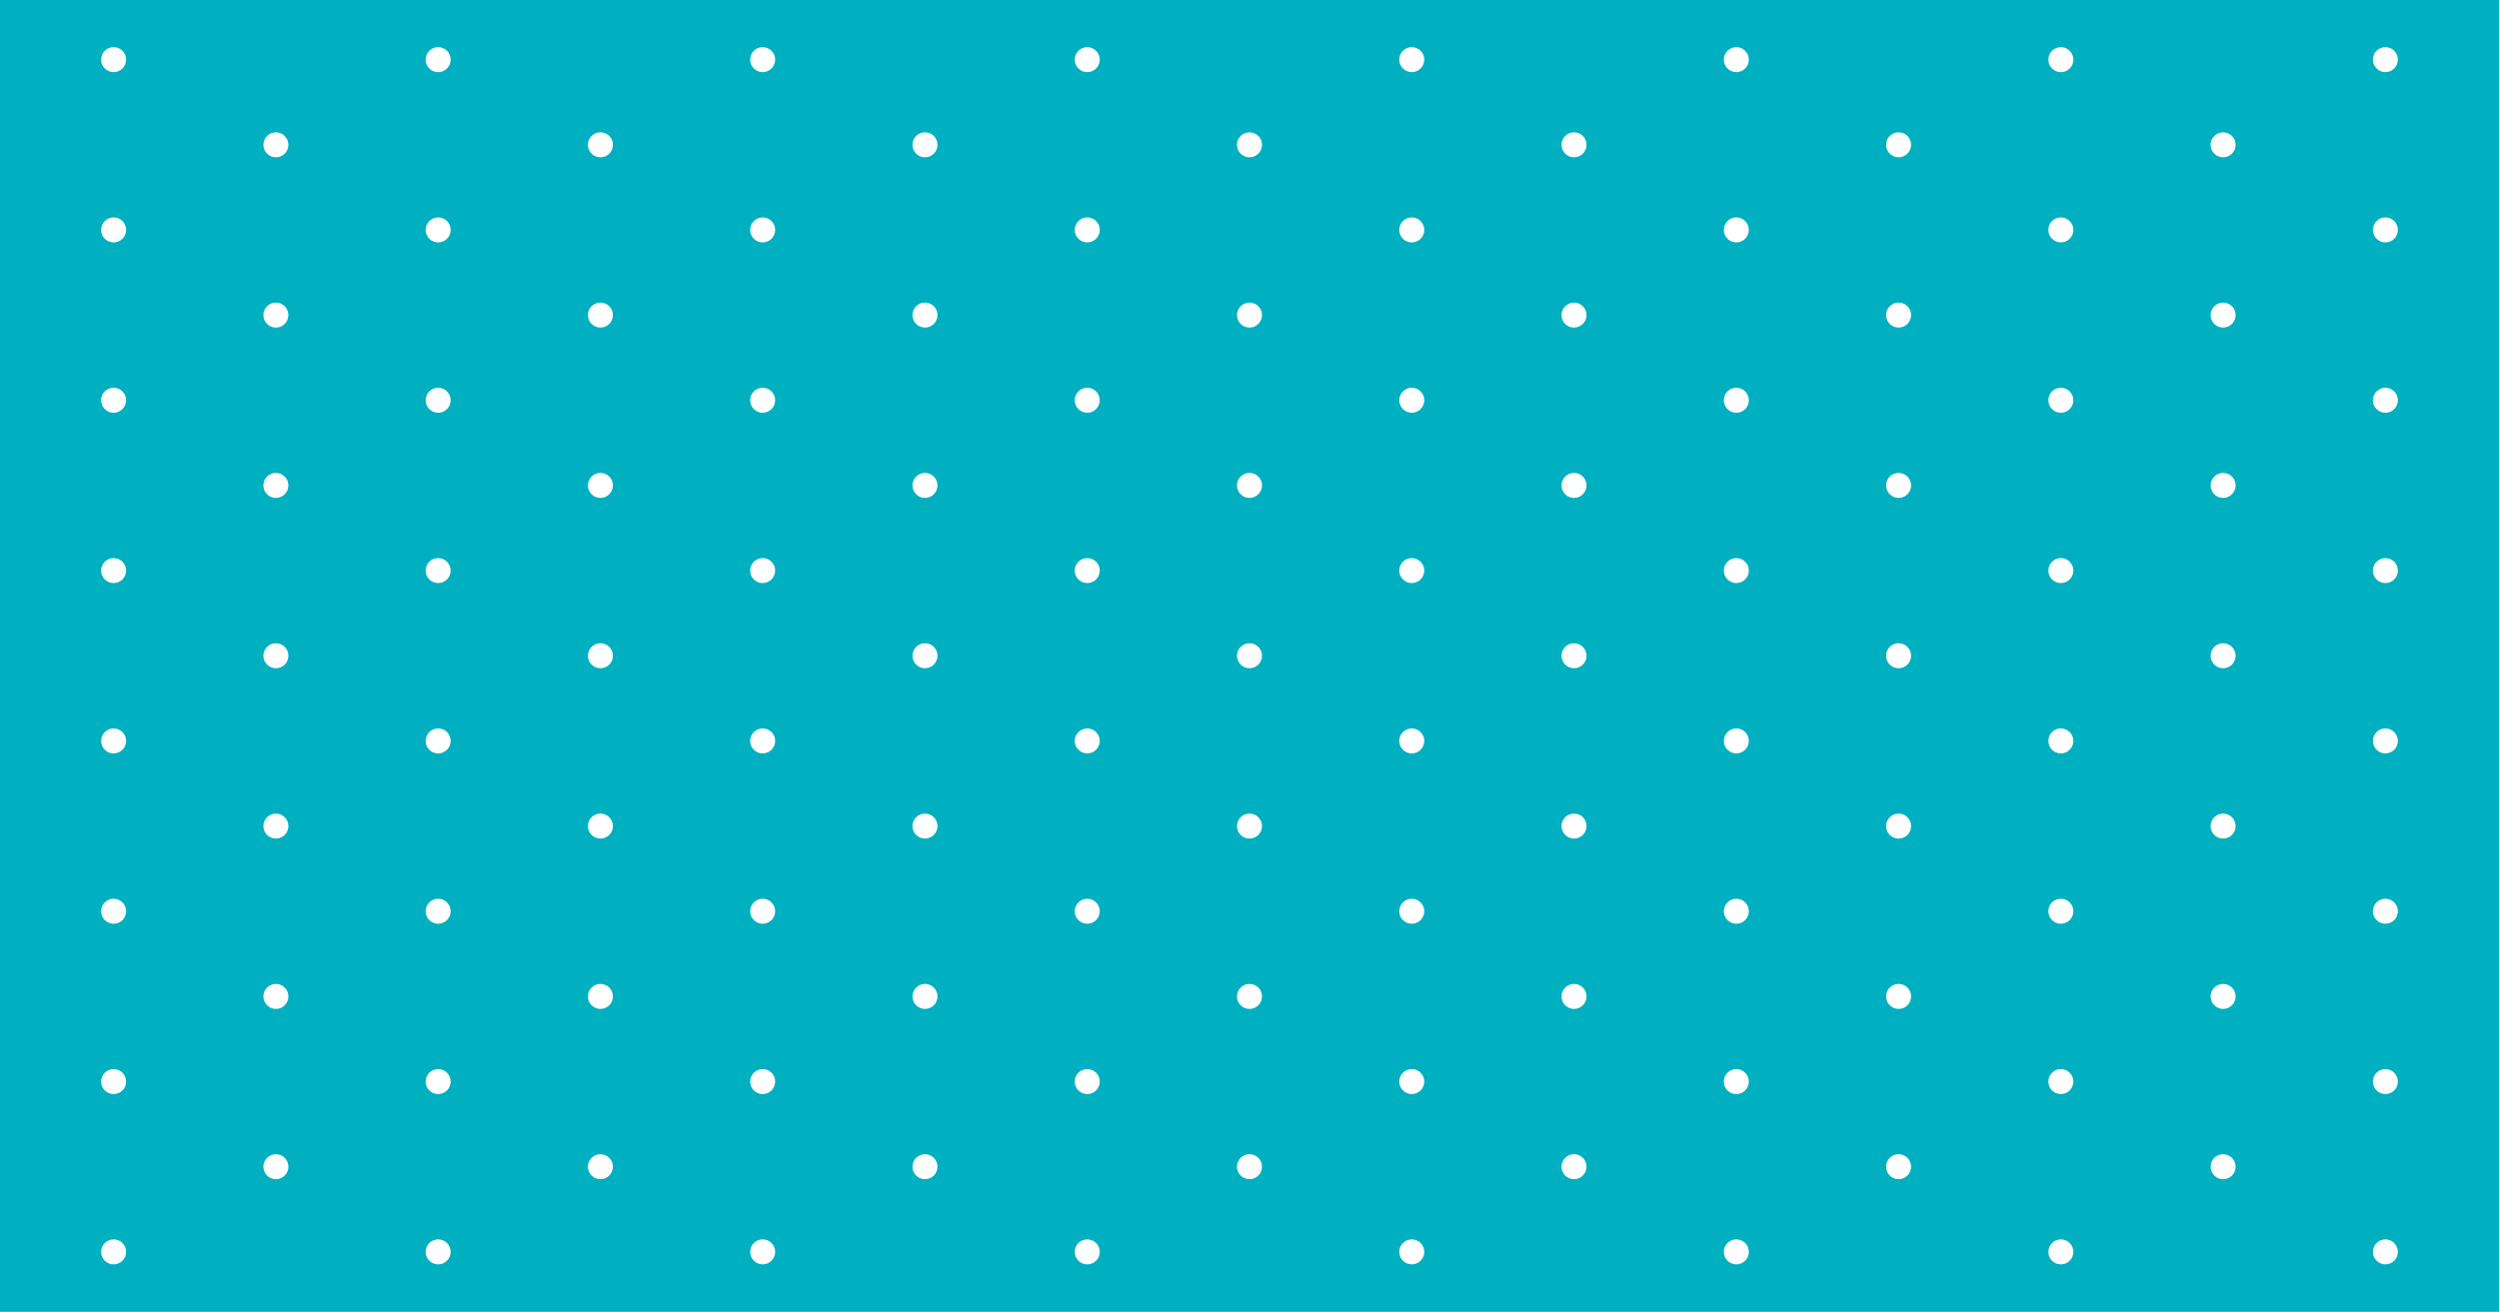
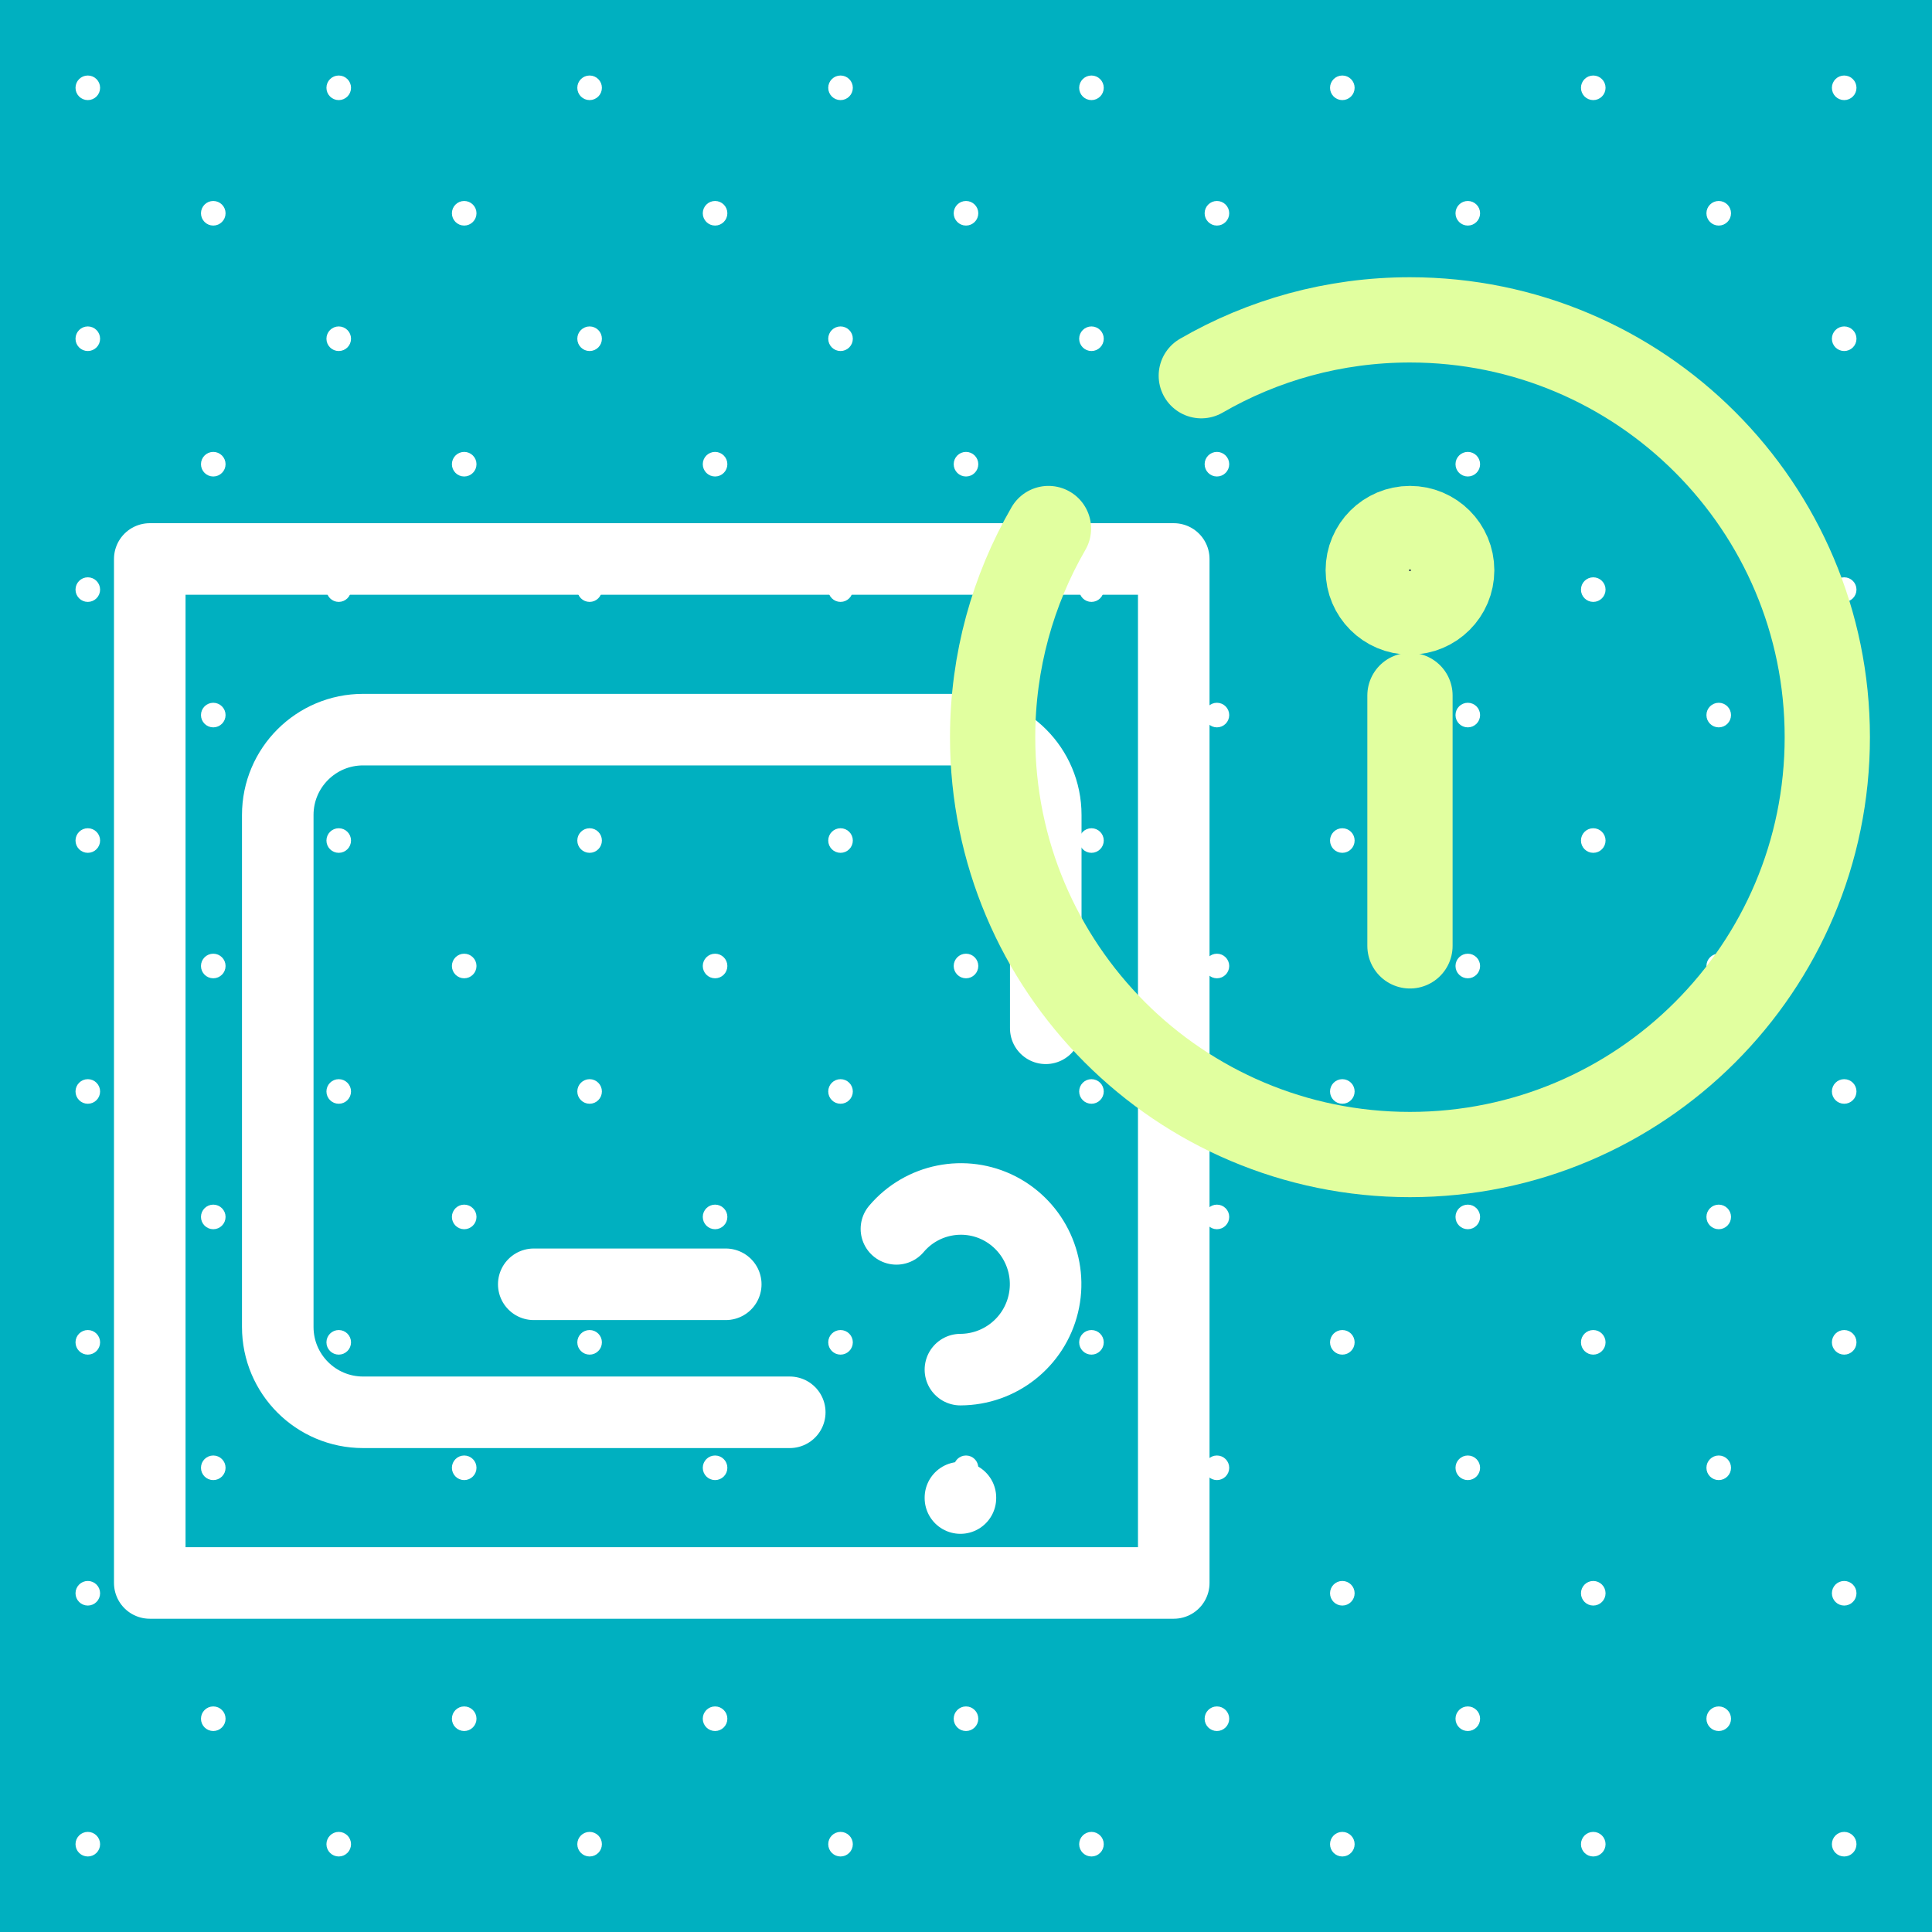
- <svg xmlns="http://www.w3.org/2000/svg" class="svglite" width="460.80pt" height="241.92pt" viewBox="0 0 460.80 241.92">
-   <defs>
-     <style type="text/css">
-     .svglite line, .svglite polyline, .svglite polygon, .svglite path, .svglite rect, .svglite circle {
-       fill: none;
-       stroke: #000000;
-       stroke-linecap: round;
-       stroke-linejoin: round;
-       stroke-miterlimit: 10.00;
-     }
-     .svglite text {
-       white-space: pre;
-     }
-   </style>
-   </defs>
-   <rect width="100%" height="100%" style="stroke: none; fill: #FFFFFF;" />
-   <defs>
-     <clipPath id="cpMC4wMHw0NjAuODB8MC4wMHwyNDEuOTI=">
-       <rect x="0.00" y="0.00" width="460.80" height="241.92" />
+ <svg xmlns="http://www.w3.org/2000/svg" width="750.794" height="750.794" viewBox="0 0 198.648 198.648" version="1.1" id="svg1" xml:space="preserve">
+   <defs id="defs1">
+     <style type="text/css" id="style1">
+     .svglite line, .svglite polyline, .svglite polygon, .svglite path, .svglite rect, .svglite circle {
+       fill: none;
+       stroke: #000000;
+       stroke-linecap: round;
+       stroke-linejoin: round;
+       stroke-miterlimit: 10.00;
+     }
+     .svglite text {
+       white-space: pre;
+     }
+   </style>
+     <style type="text/css" id="style1-3">
+     .svglite line, .svglite polyline, .svglite polygon, .svglite path, .svglite rect, .svglite circle {
+       fill: none;
+       stroke: #000000;
+       stroke-linecap: round;
+       stroke-linejoin: round;
+       stroke-miterlimit: 10.00;
+     }
+     .svglite text {
+       white-space: pre;
+     }
+   </style>
+     <style type="text/css" id="style1-8">
+     .svglite line, .svglite polyline, .svglite polygon, .svglite path, .svglite rect, .svglite circle {
+       fill: none;
+       stroke: #000000;
+       stroke-linecap: round;
+       stroke-linejoin: round;
+       stroke-miterlimit: 10.00;
+     }
+     .svglite text {
+       white-space: pre;
+     }
+   </style>
+     <style type="text/css" id="style1-7">
+     .svglite line, .svglite polyline, .svglite polygon, .svglite path, .svglite rect, .svglite circle {
+       fill: none;
+       stroke: #000000;
+       stroke-linecap: round;
+       stroke-linejoin: round;
+       stroke-miterlimit: 10.00;
+     }
+     .svglite text {
+       white-space: pre;
+     }
+   </style>
+     <style type="text/css" id="style1-1">
+     .svglite line, .svglite polyline, .svglite polygon, .svglite path, .svglite rect, .svglite circle {
+       fill: none;
+       stroke: #000000;
+       stroke-linecap: round;
+       stroke-linejoin: round;
+       stroke-miterlimit: 10.00;
+     }
+     .svglite text {
+       white-space: pre;
+     }
+   </style>
+     <style type="text/css" id="style1-23">
+     .svglite line, .svglite polyline, .svglite polygon, .svglite path, .svglite rect, .svglite circle {
+       fill: none;
+       stroke: #000000;
+       stroke-linecap: round;
+       stroke-linejoin: round;
+       stroke-miterlimit: 10.00;
+     }
+     .svglite text {
+       white-space: pre;
+     }
+   </style>
+     <clipPath id="cpMC4wMHwzNDAuMTZ8MC4wMHwzNDAuMTY=-4">
+       <rect x="0" y="0" width="340.16" height="340.16" id="rect2-7" />
    </clipPath>
  </defs>
-   <g clip-path="url(#cpMC4wMHw0NjAuODB8MC4wMHwyNDEuOTI=)">
-     <rect x="0.00" y="0" width="460.80" height="241.92" style="stroke-width: 0.75; stroke: #00B0C0; fill: #00B0C0;" />
-     <circle cx="20.95" cy="230.92" r="1.95" style="stroke-width: 0.71; stroke: #FFFFFF; fill: #FFFFFF;" />
-     <circle cx="80.79" cy="230.92" r="1.95" style="stroke-width: 0.71; stroke: #FFFFFF; fill: #FFFFFF;" />
-     <circle cx="140.63" cy="230.92" r="1.95" style="stroke-width: 0.71; stroke: #FFFFFF; fill: #FFFFFF;" />
-     <circle cx="200.48" cy="230.92" r="1.95" style="stroke-width: 0.71; stroke: #FFFFFF; fill: #FFFFFF;" />
-     <circle cx="260.32" cy="230.92" r="1.95" style="stroke-width: 0.71; stroke: #FFFFFF; fill: #FFFFFF;" />
-     <circle cx="320.17" cy="230.92" r="1.95" style="stroke-width: 0.71; stroke: #FFFFFF; fill: #FFFFFF;" />
-     <circle cx="380.01" cy="230.92" r="1.95" style="stroke-width: 0.71; stroke: #FFFFFF; fill: #FFFFFF;" />
-     <circle cx="439.85" cy="230.92" r="1.95" style="stroke-width: 0.71; stroke: #FFFFFF; fill: #FFFFFF;" />
-     <circle cx="50.87" cy="215.21" r="1.95" style="stroke-width: 0.71; stroke: #FFFFFF; fill: #FFFFFF;" />
-     <circle cx="110.71" cy="215.21" r="1.95" style="stroke-width: 0.71; stroke: #FFFFFF; fill: #FFFFFF;" />
-     <circle cx="170.56" cy="215.21" r="1.95" style="stroke-width: 0.71; stroke: #FFFFFF; fill: #FFFFFF;" />
-     <circle cx="230.40" cy="215.21" r="1.95" style="stroke-width: 0.71; stroke: #FFFFFF; fill: #FFFFFF;" />
-     <circle cx="290.24" cy="215.21" r="1.95" style="stroke-width: 0.71; stroke: #FFFFFF; fill: #FFFFFF;" />
-     <circle cx="350.09" cy="215.21" r="1.95" style="stroke-width: 0.71; stroke: #FFFFFF; fill: #FFFFFF;" />
-     <circle cx="409.93" cy="215.21" r="1.95" style="stroke-width: 0.71; stroke: #FFFFFF; fill: #FFFFFF;" />
-     <circle cx="20.95" cy="199.51" r="1.95" style="stroke-width: 0.71; stroke: #FFFFFF; fill: #FFFFFF;" />
-     <circle cx="80.79" cy="199.51" r="1.95" style="stroke-width: 0.71; stroke: #FFFFFF; fill: #FFFFFF;" />
-     <circle cx="140.63" cy="199.51" r="1.95" style="stroke-width: 0.71; stroke: #FFFFFF; fill: #FFFFFF;" />
-     <circle cx="200.48" cy="199.51" r="1.95" style="stroke-width: 0.71; stroke: #FFFFFF; fill: #FFFFFF;" />
-     <circle cx="260.32" cy="199.51" r="1.95" style="stroke-width: 0.71; stroke: #FFFFFF; fill: #FFFFFF;" />
-     <circle cx="320.17" cy="199.51" r="1.95" style="stroke-width: 0.71; stroke: #FFFFFF; fill: #FFFFFF;" />
-     <circle cx="380.01" cy="199.51" r="1.95" style="stroke-width: 0.71; stroke: #FFFFFF; fill: #FFFFFF;" />
-     <circle cx="439.85" cy="199.51" r="1.95" style="stroke-width: 0.71; stroke: #FFFFFF; fill: #FFFFFF;" />
-     <circle cx="50.87" cy="183.80" r="1.95" style="stroke-width: 0.71; stroke: #FFFFFF; fill: #FFFFFF;" />
-     <circle cx="110.71" cy="183.80" r="1.95" style="stroke-width: 0.71; stroke: #FFFFFF; fill: #FFFFFF;" />
-     <circle cx="170.56" cy="183.80" r="1.95" style="stroke-width: 0.71; stroke: #FFFFFF; fill: #FFFFFF;" />
-     <circle cx="230.40" cy="183.80" r="1.95" style="stroke-width: 0.71; stroke: #FFFFFF; fill: #FFFFFF;" />
-     <circle cx="290.24" cy="183.80" r="1.95" style="stroke-width: 0.71; stroke: #FFFFFF; fill: #FFFFFF;" />
-     <circle cx="350.09" cy="183.80" r="1.95" style="stroke-width: 0.71; stroke: #FFFFFF; fill: #FFFFFF;" />
-     <circle cx="409.93" cy="183.80" r="1.95" style="stroke-width: 0.71; stroke: #FFFFFF; fill: #FFFFFF;" />
-     <circle cx="20.95" cy="168.09" r="1.95" style="stroke-width: 0.71; stroke: #FFFFFF; fill: #FFFFFF;" />
-     <circle cx="80.79" cy="168.09" r="1.95" style="stroke-width: 0.71; stroke: #FFFFFF; fill: #FFFFFF;" />
-     <circle cx="140.63" cy="168.09" r="1.95" style="stroke-width: 0.71; stroke: #FFFFFF; fill: #FFFFFF;" />
-     <circle cx="200.48" cy="168.09" r="1.95" style="stroke-width: 0.71; stroke: #FFFFFF; fill: #FFFFFF;" />
-     <circle cx="260.32" cy="168.09" r="1.95" style="stroke-width: 0.71; stroke: #FFFFFF; fill: #FFFFFF;" />
-     <circle cx="320.17" cy="168.09" r="1.95" style="stroke-width: 0.71; stroke: #FFFFFF; fill: #FFFFFF;" />
-     <circle cx="380.01" cy="168.09" r="1.95" style="stroke-width: 0.71; stroke: #FFFFFF; fill: #FFFFFF;" />
-     <circle cx="439.85" cy="168.09" r="1.95" style="stroke-width: 0.71; stroke: #FFFFFF; fill: #FFFFFF;" />
-     <circle cx="50.87" cy="152.38" r="1.95" style="stroke-width: 0.71; stroke: #FFFFFF; fill: #FFFFFF;" />
-     <circle cx="110.71" cy="152.38" r="1.95" style="stroke-width: 0.71; stroke: #FFFFFF; fill: #FFFFFF;" />
-     <circle cx="170.56" cy="152.38" r="1.95" style="stroke-width: 0.71; stroke: #FFFFFF; fill: #FFFFFF;" />
-     <circle cx="230.40" cy="152.38" r="1.95" style="stroke-width: 0.71; stroke: #FFFFFF; fill: #FFFFFF;" />
-     <circle cx="290.24" cy="152.38" r="1.95" style="stroke-width: 0.71; stroke: #FFFFFF; fill: #FFFFFF;" />
-     <circle cx="350.09" cy="152.38" r="1.95" style="stroke-width: 0.71; stroke: #FFFFFF; fill: #FFFFFF;" />
-     <circle cx="409.93" cy="152.38" r="1.95" style="stroke-width: 0.71; stroke: #FFFFFF; fill: #FFFFFF;" />
-     <circle cx="20.95" cy="136.67" r="1.95" style="stroke-width: 0.71; stroke: #FFFFFF; fill: #FFFFFF;" />
-     <circle cx="80.79" cy="136.67" r="1.95" style="stroke-width: 0.71; stroke: #FFFFFF; fill: #FFFFFF;" />
-     <circle cx="140.63" cy="136.67" r="1.95" style="stroke-width: 0.71; stroke: #FFFFFF; fill: #FFFFFF;" />
-     <circle cx="200.48" cy="136.67" r="1.95" style="stroke-width: 0.71; stroke: #FFFFFF; fill: #FFFFFF;" />
-     <circle cx="260.32" cy="136.67" r="1.95" style="stroke-width: 0.71; stroke: #FFFFFF; fill: #FFFFFF;" />
-     <circle cx="320.17" cy="136.67" r="1.95" style="stroke-width: 0.71; stroke: #FFFFFF; fill: #FFFFFF;" />
-     <circle cx="380.01" cy="136.67" r="1.95" style="stroke-width: 0.71; stroke: #FFFFFF; fill: #FFFFFF;" />
-     <circle cx="439.85" cy="136.67" r="1.95" style="stroke-width: 0.71; stroke: #FFFFFF; fill: #FFFFFF;" />
-     <circle cx="50.87" cy="120.96" r="1.95" style="stroke-width: 0.71; stroke: #FFFFFF; fill: #FFFFFF;" />
-     <circle cx="110.71" cy="120.96" r="1.95" style="stroke-width: 0.71; stroke: #FFFFFF; fill: #FFFFFF;" />
-     <circle cx="170.56" cy="120.96" r="1.95" style="stroke-width: 0.71; stroke: #FFFFFF; fill: #FFFFFF;" />
-     <circle cx="230.40" cy="120.96" r="1.95" style="stroke-width: 0.71; stroke: #FFFFFF; fill: #FFFFFF;" />
-     <circle cx="290.24" cy="120.96" r="1.95" style="stroke-width: 0.71; stroke: #FFFFFF; fill: #FFFFFF;" />
-     <circle cx="350.09" cy="120.96" r="1.95" style="stroke-width: 0.71; stroke: #FFFFFF; fill: #FFFFFF;" />
-     <circle cx="409.93" cy="120.96" r="1.95" style="stroke-width: 0.71; stroke: #FFFFFF; fill: #FFFFFF;" />
-     <circle cx="20.95" cy="105.25" r="1.95" style="stroke-width: 0.71; stroke: #FFFFFF; fill: #FFFFFF;" />
-     <circle cx="80.79" cy="105.25" r="1.95" style="stroke-width: 0.71; stroke: #FFFFFF; fill: #FFFFFF;" />
-     <circle cx="140.63" cy="105.25" r="1.95" style="stroke-width: 0.71; stroke: #FFFFFF; fill: #FFFFFF;" />
-     <circle cx="200.48" cy="105.25" r="1.95" style="stroke-width: 0.71; stroke: #FFFFFF; fill: #FFFFFF;" />
-     <circle cx="260.32" cy="105.25" r="1.95" style="stroke-width: 0.71; stroke: #FFFFFF; fill: #FFFFFF;" />
-     <circle cx="320.17" cy="105.25" r="1.95" style="stroke-width: 0.71; stroke: #FFFFFF; fill: #FFFFFF;" />
-     <circle cx="380.01" cy="105.25" r="1.95" style="stroke-width: 0.71; stroke: #FFFFFF; fill: #FFFFFF;" />
-     <circle cx="439.85" cy="105.25" r="1.95" style="stroke-width: 0.71; stroke: #FFFFFF; fill: #FFFFFF;" />
-     <circle cx="50.87" cy="89.54" r="1.95" style="stroke-width: 0.71; stroke: #FFFFFF; fill: #FFFFFF;" />
-     <circle cx="110.71" cy="89.54" r="1.95" style="stroke-width: 0.71; stroke: #FFFFFF; fill: #FFFFFF;" />
-     <circle cx="170.56" cy="89.54" r="1.95" style="stroke-width: 0.71; stroke: #FFFFFF; fill: #FFFFFF;" />
-     <circle cx="230.40" cy="89.54" r="1.95" style="stroke-width: 0.71; stroke: #FFFFFF; fill: #FFFFFF;" />
-     <circle cx="290.24" cy="89.54" r="1.95" style="stroke-width: 0.71; stroke: #FFFFFF; fill: #FFFFFF;" />
-     <circle cx="350.09" cy="89.54" r="1.95" style="stroke-width: 0.71; stroke: #FFFFFF; fill: #FFFFFF;" />
-     <circle cx="409.93" cy="89.54" r="1.95" style="stroke-width: 0.71; stroke: #FFFFFF; fill: #FFFFFF;" />
-     <circle cx="20.95" cy="73.83" r="1.95" style="stroke-width: 0.71; stroke: #FFFFFF; fill: #FFFFFF;" />
-     <circle cx="80.79" cy="73.83" r="1.95" style="stroke-width: 0.71; stroke: #FFFFFF; fill: #FFFFFF;" />
-     <circle cx="140.63" cy="73.83" r="1.95" style="stroke-width: 0.71; stroke: #FFFFFF; fill: #FFFFFF;" />
-     <circle cx="200.48" cy="73.83" r="1.95" style="stroke-width: 0.71; stroke: #FFFFFF; fill: #FFFFFF;" />
-     <circle cx="260.32" cy="73.83" r="1.95" style="stroke-width: 0.71; stroke: #FFFFFF; fill: #FFFFFF;" />
-     <circle cx="320.17" cy="73.83" r="1.95" style="stroke-width: 0.71; stroke: #FFFFFF; fill: #FFFFFF;" />
-     <circle cx="380.01" cy="73.83" r="1.95" style="stroke-width: 0.71; stroke: #FFFFFF; fill: #FFFFFF;" />
-     <circle cx="439.85" cy="73.83" r="1.95" style="stroke-width: 0.71; stroke: #FFFFFF; fill: #FFFFFF;" />
-     <circle cx="50.87" cy="58.12" r="1.95" style="stroke-width: 0.71; stroke: #FFFFFF; fill: #FFFFFF;" />
-     <circle cx="110.71" cy="58.12" r="1.95" style="stroke-width: 0.71; stroke: #FFFFFF; fill: #FFFFFF;" />
-     <circle cx="170.56" cy="58.12" r="1.95" style="stroke-width: 0.71; stroke: #FFFFFF; fill: #FFFFFF;" />
-     <circle cx="230.40" cy="58.12" r="1.95" style="stroke-width: 0.71; stroke: #FFFFFF; fill: #FFFFFF;" />
-     <circle cx="290.24" cy="58.12" r="1.95" style="stroke-width: 0.71; stroke: #FFFFFF; fill: #FFFFFF;" />
-     <circle cx="350.09" cy="58.12" r="1.95" style="stroke-width: 0.71; stroke: #FFFFFF; fill: #FFFFFF;" />
-     <circle cx="409.93" cy="58.12" r="1.95" style="stroke-width: 0.71; stroke: #FFFFFF; fill: #FFFFFF;" />
-     <circle cx="20.95" cy="42.41" r="1.95" style="stroke-width: 0.71; stroke: #FFFFFF; fill: #FFFFFF;" />
-     <circle cx="80.79" cy="42.41" r="1.95" style="stroke-width: 0.71; stroke: #FFFFFF; fill: #FFFFFF;" />
-     <circle cx="140.63" cy="42.41" r="1.95" style="stroke-width: 0.71; stroke: #FFFFFF; fill: #FFFFFF;" />
-     <circle cx="200.48" cy="42.41" r="1.95" style="stroke-width: 0.71; stroke: #FFFFFF; fill: #FFFFFF;" />
-     <circle cx="260.32" cy="42.41" r="1.95" style="stroke-width: 0.71; stroke: #FFFFFF; fill: #FFFFFF;" />
-     <circle cx="320.17" cy="42.41" r="1.95" style="stroke-width: 0.71; stroke: #FFFFFF; fill: #FFFFFF;" />
-     <circle cx="380.01" cy="42.41" r="1.95" style="stroke-width: 0.71; stroke: #FFFFFF; fill: #FFFFFF;" />
-     <circle cx="439.85" cy="42.41" r="1.95" style="stroke-width: 0.71; stroke: #FFFFFF; fill: #FFFFFF;" />
-     <circle cx="50.87" cy="26.71" r="1.95" style="stroke-width: 0.71; stroke: #FFFFFF; fill: #FFFFFF;" />
-     <circle cx="110.71" cy="26.71" r="1.95" style="stroke-width: 0.71; stroke: #FFFFFF; fill: #FFFFFF;" />
-     <circle cx="170.56" cy="26.71" r="1.95" style="stroke-width: 0.71; stroke: #FFFFFF; fill: #FFFFFF;" />
-     <circle cx="230.40" cy="26.71" r="1.95" style="stroke-width: 0.71; stroke: #FFFFFF; fill: #FFFFFF;" />
-     <circle cx="290.24" cy="26.71" r="1.95" style="stroke-width: 0.71; stroke: #FFFFFF; fill: #FFFFFF;" />
-     <circle cx="350.09" cy="26.71" r="1.95" style="stroke-width: 0.71; stroke: #FFFFFF; fill: #FFFFFF;" />
-     <circle cx="409.93" cy="26.71" r="1.95" style="stroke-width: 0.71; stroke: #FFFFFF; fill: #FFFFFF;" />
-     <circle cx="20.95" cy="11.00" r="1.95" style="stroke-width: 0.71; stroke: #FFFFFF; fill: #FFFFFF;" />
-     <circle cx="80.79" cy="11.00" r="1.95" style="stroke-width: 0.71; stroke: #FFFFFF; fill: #FFFFFF;" />
-     <circle cx="140.63" cy="11.00" r="1.95" style="stroke-width: 0.71; stroke: #FFFFFF; fill: #FFFFFF;" />
-     <circle cx="200.48" cy="11.00" r="1.95" style="stroke-width: 0.71; stroke: #FFFFFF; fill: #FFFFFF;" />
-     <circle cx="260.32" cy="11.00" r="1.95" style="stroke-width: 0.71; stroke: #FFFFFF; fill: #FFFFFF;" />
-     <circle cx="320.17" cy="11.00" r="1.95" style="stroke-width: 0.71; stroke: #FFFFFF; fill: #FFFFFF;" />
-     <circle cx="380.01" cy="11.00" r="1.95" style="stroke-width: 0.71; stroke: #FFFFFF; fill: #FFFFFF;" />
-     <circle cx="439.85" cy="11.00" r="1.95" style="stroke-width: 0.71; stroke: #FFFFFF; fill: #FFFFFF;" />
+   <g id="layer6" transform="translate(-9.503478,-341.6732)">
+     <g id="g257" transform="matrix(0.5839828,0,0,0.5839828,9.50347,341.6732)" style="stroke-width:0.604">
+       <rect width="100%" height="100%" style="fill:#ffffff;stroke:none;stroke-width:0.604" id="rect1" x="0" y="0" />
+       <g clip-path="url(#cpMC4wMHwzNDAuMTZ8MC4wMHwzNDAuMTY=-4)" id="g115" style="stroke-width:0.604">
+         <rect x="0" y="5.6999998e-14" width="340.16" height="340.16" style="fill:#00b0c0;stroke:#00b0c0;stroke-width:0.453" id="rect3-76" />
+         <circle cx="15.46" cy="324.7" r="1.95" style="fill:#ffffff;stroke:#ffffff;stroke-width:0.429" id="circle3" />
+         <circle cx="59.64" cy="324.7" r="1.95" style="fill:#ffffff;stroke:#ffffff;stroke-width:0.429" id="circle4" />
+         <circle cx="103.81" cy="324.7" r="1.95" style="fill:#ffffff;stroke:#ffffff;stroke-width:0.429" id="circle5" />
+         <circle cx="147.99" cy="324.7" r="1.95" style="fill:#ffffff;stroke:#ffffff;stroke-width:0.429" id="circle6" />
+         <circle cx="192.17" cy="324.7" r="1.95" style="fill:#ffffff;stroke:#ffffff;stroke-width:0.429" id="circle7" />
+         <circle cx="236.34" cy="324.7" r="1.95" style="fill:#ffffff;stroke:#ffffff;stroke-width:0.429" id="circle8" />
+         <circle cx="280.52" cy="324.7" r="1.95" style="fill:#ffffff;stroke:#ffffff;stroke-width:0.429" id="circle9" />
+         <circle cx="324.7" cy="324.7" r="1.95" style="fill:#ffffff;stroke:#ffffff;stroke-width:0.429" id="circle10" />
+         <circle cx="37.55" cy="302.61" r="1.95" style="fill:#ffffff;stroke:#ffffff;stroke-width:0.429" id="circle11" />
+         <circle cx="81.73" cy="302.61" r="1.95" style="fill:#ffffff;stroke:#ffffff;stroke-width:0.429" id="circle12" />
+         <circle cx="125.9" cy="302.61" r="1.95" style="fill:#ffffff;stroke:#ffffff;stroke-width:0.429" id="circle13" />
+         <circle cx="170.08" cy="302.61" r="1.95" style="fill:#ffffff;stroke:#ffffff;stroke-width:0.429" id="circle14" />
+         <circle cx="214.26" cy="302.61" r="1.95" style="fill:#ffffff;stroke:#ffffff;stroke-width:0.429" id="circle15" />
+         <circle cx="258.43" cy="302.61" r="1.95" style="fill:#ffffff;stroke:#ffffff;stroke-width:0.429" id="circle16" />
+         <circle cx="302.61" cy="302.61" r="1.95" style="fill:#ffffff;stroke:#ffffff;stroke-width:0.429" id="circle17" />
+         <circle cx="15.46" cy="280.52" r="1.95" style="fill:#ffffff;stroke:#ffffff;stroke-width:0.429" id="circle18" />
+         <circle cx="59.64" cy="280.52" r="1.95" style="fill:#ffffff;stroke:#ffffff;stroke-width:0.429" id="circle19" />
+         <circle cx="103.81" cy="280.52" r="1.95" style="fill:#ffffff;stroke:#ffffff;stroke-width:0.429" id="circle20" />
+         <circle cx="147.99" cy="280.52" r="1.95" style="fill:#ffffff;stroke:#ffffff;stroke-width:0.429" id="circle21" />
+         <circle cx="192.17" cy="280.52" r="1.95" style="fill:#ffffff;stroke:#ffffff;stroke-width:0.429" id="circle22" />
+         <circle cx="236.34" cy="280.52" r="1.95" style="fill:#ffffff;stroke:#ffffff;stroke-width:0.429" id="circle23" />
+         <circle cx="280.52" cy="280.52" r="1.95" style="fill:#ffffff;stroke:#ffffff;stroke-width:0.429" id="circle24" />
+         <circle cx="324.7" cy="280.52" r="1.95" style="fill:#ffffff;stroke:#ffffff;stroke-width:0.429" id="circle25" />
+         <circle cx="37.55" cy="258.43" r="1.95" style="fill:#ffffff;stroke:#ffffff;stroke-width:0.429" id="circle26" />
+         <circle cx="81.73" cy="258.43" r="1.95" style="fill:#ffffff;stroke:#ffffff;stroke-width:0.429" id="circle27-51" />
+         <circle cx="125.9" cy="258.43" r="1.95" style="fill:#ffffff;stroke:#ffffff;stroke-width:0.429" id="circle28-3" />
+         <circle cx="170.08" cy="258.43" r="1.95" style="fill:#ffffff;stroke:#ffffff;stroke-width:0.429" id="circle29-5" />
+         <circle cx="214.26" cy="258.43" r="1.95" style="fill:#ffffff;stroke:#ffffff;stroke-width:0.429" id="circle30-76" />
+         <circle cx="258.43" cy="258.43" r="1.95" style="fill:#ffffff;stroke:#ffffff;stroke-width:0.429" id="circle31-9" />
+         <circle cx="302.61" cy="258.43" r="1.95" style="fill:#ffffff;stroke:#ffffff;stroke-width:0.429" id="circle32-10" />
+         <circle cx="15.46" cy="236.34" r="1.95" style="fill:#ffffff;stroke:#ffffff;stroke-width:0.429" id="circle33-7" />
+         <circle cx="59.64" cy="236.34" r="1.95" style="fill:#ffffff;stroke:#ffffff;stroke-width:0.429" id="circle34-13" />
+         <circle cx="103.81" cy="236.34" r="1.95" style="fill:#ffffff;stroke:#ffffff;stroke-width:0.429" id="circle35-7" />
+         <circle cx="147.99" cy="236.34" r="1.95" style="fill:#ffffff;stroke:#ffffff;stroke-width:0.429" id="circle36-5" />
+         <circle cx="192.17" cy="236.34" r="1.95" style="fill:#ffffff;stroke:#ffffff;stroke-width:0.429" id="circle37-2" />
+         <circle cx="236.34" cy="236.34" r="1.95" style="fill:#ffffff;stroke:#ffffff;stroke-width:0.429" id="circle38-05" />
+         <circle cx="280.52" cy="236.34" r="1.95" style="fill:#ffffff;stroke:#ffffff;stroke-width:0.429" id="circle39-9" />
+         <circle cx="324.7" cy="236.34" r="1.95" style="fill:#ffffff;stroke:#ffffff;stroke-width:0.429" id="circle40-5" />
+         <circle cx="37.55" cy="214.26" r="1.95" style="fill:#ffffff;stroke:#ffffff;stroke-width:0.429" id="circle41-3" />
+         <circle cx="81.73" cy="214.26" r="1.95" style="fill:#ffffff;stroke:#ffffff;stroke-width:0.429" id="circle42-4" />
+         <circle cx="125.9" cy="214.26" r="1.95" style="fill:#ffffff;stroke:#ffffff;stroke-width:0.429" id="circle43-7" />
+         <circle cx="170.08" cy="214.26" r="1.95" style="fill:#ffffff;stroke:#ffffff;stroke-width:0.429" id="circle44-2" />
+         <circle cx="214.26" cy="214.26" r="1.95" style="fill:#ffffff;stroke:#ffffff;stroke-width:0.429" id="circle45-7" />
+         <circle cx="258.43" cy="214.26" r="1.95" style="fill:#ffffff;stroke:#ffffff;stroke-width:0.429" id="circle46-36" />
+         <circle cx="302.61" cy="214.26" r="1.95" style="fill:#ffffff;stroke:#ffffff;stroke-width:0.429" id="circle47-2" />
+         <circle cx="15.46" cy="192.17" r="1.95" style="fill:#ffffff;stroke:#ffffff;stroke-width:0.429" id="circle48-3" />
+         <circle cx="59.64" cy="192.17" r="1.95" style="fill:#ffffff;stroke:#ffffff;stroke-width:0.429" id="circle49-8" />
+         <circle cx="103.81" cy="192.17" r="1.95" style="fill:#ffffff;stroke:#ffffff;stroke-width:0.429" id="circle50-6" />
+         <circle cx="147.99" cy="192.17" r="1.95" style="fill:#ffffff;stroke:#ffffff;stroke-width:0.429" id="circle51-5" />
+         <circle cx="192.17" cy="192.17" r="1.95" style="fill:#ffffff;stroke:#ffffff;stroke-width:0.429" id="circle52-8" />
+         <circle cx="236.34" cy="192.17" r="1.95" style="fill:#ffffff;stroke:#ffffff;stroke-width:0.429" id="circle53-0" />
+         <circle cx="280.52" cy="192.17" r="1.95" style="fill:#ffffff;stroke:#ffffff;stroke-width:0.429" id="circle54-1" />
+         <circle cx="324.7" cy="192.17" r="1.95" style="fill:#ffffff;stroke:#ffffff;stroke-width:0.429" id="circle55-7" />
+         <circle cx="37.55" cy="170.08" r="1.95" style="fill:#ffffff;stroke:#ffffff;stroke-width:0.429" id="circle56-7" />
+         <circle cx="81.73" cy="170.08" r="1.95" style="fill:#ffffff;stroke:#ffffff;stroke-width:0.429" id="circle57-4" />
+         <circle cx="125.9" cy="170.08" r="1.95" style="fill:#ffffff;stroke:#ffffff;stroke-width:0.429" id="circle58-4" />
+         <circle cx="170.08" cy="170.08" r="1.95" style="fill:#ffffff;stroke:#ffffff;stroke-width:0.429" id="circle59-2" />
+         <circle cx="214.26" cy="170.08" r="1.95" style="fill:#ffffff;stroke:#ffffff;stroke-width:0.429" id="circle60-3" />
+         <circle cx="258.43" cy="170.08" r="1.95" style="fill:#ffffff;stroke:#ffffff;stroke-width:0.429" id="circle61-4" />
+         <circle cx="302.61" cy="170.08" r="1.95" style="fill:#ffffff;stroke:#ffffff;stroke-width:0.429" id="circle62-3" />
+         <circle cx="15.46" cy="147.99" r="1.95" style="fill:#ffffff;stroke:#ffffff;stroke-width:0.429" id="circle63-9" />
+         <circle cx="59.64" cy="147.99" r="1.95" style="fill:#ffffff;stroke:#ffffff;stroke-width:0.429" id="circle64-3" />
+         <circle cx="103.81" cy="147.99" r="1.95" style="fill:#ffffff;stroke:#ffffff;stroke-width:0.429" id="circle65-2" />
+         <circle cx="147.99" cy="147.99" r="1.95" style="fill:#ffffff;stroke:#ffffff;stroke-width:0.429" id="circle66-2" />
+         <circle cx="192.17" cy="147.99" r="1.95" style="fill:#ffffff;stroke:#ffffff;stroke-width:0.429" id="circle67-18" />
+         <circle cx="236.34" cy="147.99" r="1.95" style="fill:#ffffff;stroke:#ffffff;stroke-width:0.429" id="circle68-7" />
+         <circle cx="280.52" cy="147.99" r="1.95" style="fill:#ffffff;stroke:#ffffff;stroke-width:0.429" id="circle69-0" />
+         <circle cx="324.7" cy="147.99" r="1.95" style="fill:#ffffff;stroke:#ffffff;stroke-width:0.429" id="circle70-0" />
+         <circle cx="37.55" cy="125.9" r="1.95" style="fill:#ffffff;stroke:#ffffff;stroke-width:0.429" id="circle71-2" />
+         <circle cx="81.73" cy="125.9" r="1.95" style="fill:#ffffff;stroke:#ffffff;stroke-width:0.429" id="circle72-64" />
+         <circle cx="125.9" cy="125.9" r="1.95" style="fill:#ffffff;stroke:#ffffff;stroke-width:0.429" id="circle73-5" />
+         <circle cx="170.08" cy="125.9" r="1.95" style="fill:#ffffff;stroke:#ffffff;stroke-width:0.429" id="circle74-26" />
+         <circle cx="214.26" cy="125.9" r="1.95" style="fill:#ffffff;stroke:#ffffff;stroke-width:0.429" id="circle75-2" />
+         <circle cx="258.43" cy="125.9" r="1.95" style="fill:#ffffff;stroke:#ffffff;stroke-width:0.429" id="circle76-5" />
+         <circle cx="302.61" cy="125.9" r="1.95" style="fill:#ffffff;stroke:#ffffff;stroke-width:0.429" id="circle77-0" />
+         <circle cx="15.46" cy="103.81" r="1.95" style="fill:#ffffff;stroke:#ffffff;stroke-width:0.429" id="circle78-1" />
+         <circle cx="59.64" cy="103.81" r="1.95" style="fill:#ffffff;stroke:#ffffff;stroke-width:0.429" id="circle79-5" />
+         <circle cx="103.81" cy="103.81" r="1.95" style="fill:#ffffff;stroke:#ffffff;stroke-width:0.429" id="circle80-4" />
+         <circle cx="147.99" cy="103.81" r="1.95" style="fill:#ffffff;stroke:#ffffff;stroke-width:0.429" id="circle81-5" />
+         <circle cx="192.17" cy="103.81" r="1.95" style="fill:#ffffff;stroke:#ffffff;stroke-width:0.429" id="circle82-3" />
+         <circle cx="236.34" cy="103.81" r="1.95" style="fill:#ffffff;stroke:#ffffff;stroke-width:0.429" id="circle83-9" />
+         <circle cx="280.52" cy="103.81" r="1.95" style="fill:#ffffff;stroke:#ffffff;stroke-width:0.429" id="circle84-6" />
+         <circle cx="324.7" cy="103.81" r="1.95" style="fill:#ffffff;stroke:#ffffff;stroke-width:0.429" id="circle85-19" />
+         <circle cx="37.55" cy="81.73" r="1.95" style="fill:#ffffff;stroke:#ffffff;stroke-width:0.429" id="circle86-63" />
+         <circle cx="81.73" cy="81.73" r="1.95" style="fill:#ffffff;stroke:#ffffff;stroke-width:0.429" id="circle87-7" />
+         <circle cx="125.9" cy="81.73" r="1.95" style="fill:#ffffff;stroke:#ffffff;stroke-width:0.429" id="circle88-3" />
+         <circle cx="170.08" cy="81.73" r="1.95" style="fill:#ffffff;stroke:#ffffff;stroke-width:0.429" id="circle89-1" />
+         <circle cx="214.26" cy="81.73" r="1.95" style="fill:#ffffff;stroke:#ffffff;stroke-width:0.429" id="circle90-1" />
+         <circle cx="258.43" cy="81.73" r="1.95" style="fill:#ffffff;stroke:#ffffff;stroke-width:0.429" id="circle91-0" />
+         <circle cx="302.61" cy="81.73" r="1.95" style="fill:#ffffff;stroke:#ffffff;stroke-width:0.429" id="circle92-8" />
+         <circle cx="15.46" cy="59.64" r="1.95" style="fill:#ffffff;stroke:#ffffff;stroke-width:0.429" id="circle93-99" />
+         <circle cx="59.64" cy="59.64" r="1.95" style="fill:#ffffff;stroke:#ffffff;stroke-width:0.429" id="circle94-3" />
+         <circle cx="103.81" cy="59.64" r="1.95" style="fill:#ffffff;stroke:#ffffff;stroke-width:0.429" id="circle95-5" />
+         <circle cx="147.99" cy="59.64" r="1.95" style="fill:#ffffff;stroke:#ffffff;stroke-width:0.429" id="circle96-2" />
+         <circle cx="192.17" cy="59.64" r="1.95" style="fill:#ffffff;stroke:#ffffff;stroke-width:0.429" id="circle97-7" />
+         <circle cx="236.34" cy="59.64" r="1.95" style="fill:#ffffff;stroke:#ffffff;stroke-width:0.429" id="circle98-6" />
+         <circle cx="280.52" cy="59.64" r="1.95" style="fill:#ffffff;stroke:#ffffff;stroke-width:0.429" id="circle99-91" />
+         <circle cx="324.7" cy="59.64" r="1.95" style="fill:#ffffff;stroke:#ffffff;stroke-width:0.429" id="circle100-4" />
+         <circle cx="37.55" cy="37.55" r="1.95" style="fill:#ffffff;stroke:#ffffff;stroke-width:0.429" id="circle101-8" />
+         <circle cx="81.73" cy="37.55" r="1.95" style="fill:#ffffff;stroke:#ffffff;stroke-width:0.429" id="circle102-5" />
+         <circle cx="125.9" cy="37.55" r="1.95" style="fill:#ffffff;stroke:#ffffff;stroke-width:0.429" id="circle103-0" />
+         <circle cx="170.08" cy="37.55" r="1.95" style="fill:#ffffff;stroke:#ffffff;stroke-width:0.429" id="circle104-5" />
+         <circle cx="214.26" cy="37.55" r="1.95" style="fill:#ffffff;stroke:#ffffff;stroke-width:0.429" id="circle105-4" />
+         <circle cx="258.43" cy="37.55" r="1.95" style="fill:#ffffff;stroke:#ffffff;stroke-width:0.429" id="circle106-89" />
+         <circle cx="302.61" cy="37.55" r="1.95" style="fill:#ffffff;stroke:#ffffff;stroke-width:0.429" id="circle107-3" />
+         <circle cx="15.46" cy="15.46" r="1.95" style="fill:#ffffff;stroke:#ffffff;stroke-width:0.429" id="circle108-70" />
+         <circle cx="59.64" cy="15.46" r="1.95" style="fill:#ffffff;stroke:#ffffff;stroke-width:0.429" id="circle109-7" />
+         <circle cx="103.81" cy="15.46" r="1.95" style="fill:#ffffff;stroke:#ffffff;stroke-width:0.429" id="circle110-8" />
+         <circle cx="147.99" cy="15.46" r="1.95" style="fill:#ffffff;stroke:#ffffff;stroke-width:0.429" id="circle111-9" />
+         <circle cx="192.17" cy="15.46" r="1.95" style="fill:#ffffff;stroke:#ffffff;stroke-width:0.429" id="circle112-8" />
+         <circle cx="236.34" cy="15.46" r="1.95" style="fill:#ffffff;stroke:#ffffff;stroke-width:0.429" id="circle113-0" />
+         <circle cx="280.52" cy="15.46" r="1.95" style="fill:#ffffff;stroke:#ffffff;stroke-width:0.429" id="circle114-8" />
+         <circle cx="324.7" cy="15.46" r="1.95" style="fill:#ffffff;stroke:#ffffff;stroke-width:0.429" id="circle115-7" />
+       </g>
+     </g>
+     <g style="fill:none;stroke:#ffffff;stroke-width:1.677;stroke-linecap:round;stroke-linejoin:round;stroke-dasharray:none;stroke-opacity:1" id="g258" transform="matrix(4.38694,0,0,4.38694,24.90204,399.1463)">
+       <path stroke="none" d="M 0,0 H 24 V 24 H 0 Z" fill="none" id="path1-6" style="stroke:#ffffff;stroke-width:1.677;stroke-dasharray:none;stroke-opacity:1" />
+       <path d="M 15,20 H 5 A 2,2 0 0 1 3,18 V 6 A 2,2 0 0 1 5,4 h 14 a 2,2 0 0 1 2,2 v 5" id="path2-5" style="stroke:#ffffff;stroke-width:1.677;stroke-dasharray:none;stroke-opacity:1" />
+       <path d="m 9,17 h 4.5" id="path3-3" style="stroke:#ffffff;stroke-width:1.677;stroke-dasharray:none;stroke-opacity:1" />
+       <path d="m 19,22 v 0.01" id="path4-4" style="stroke:#ffffff;stroke-width:1.677;stroke-dasharray:none;stroke-opacity:1" />
+       <path d="M 19,19 A 2.003,2.003 0 0 0 19.914,15.218 1.98,1.98 0 0 0 17.5,15.701" id="path5" style="stroke:#ffffff;stroke-width:1.677;stroke-dasharray:none;stroke-opacity:1" />
+     </g>
+     <g style="fill:none;stroke:#e1ff9f;stroke-width:2.043;stroke-dasharray:none;stroke-opacity:1" id="g274" transform="matrix(4.291025,0,0,4.291025,102.9839,365.9798)">
+       <path d="M 12,17 V 11" stroke="#1c274c" stroke-width="3.747" stroke-linecap="round" id="path1-0" style="stroke:#e1ff9f;stroke-width:2.043;stroke-dasharray:none;stroke-opacity:1" />
+       <circle cx="1" cy="1" r="1" transform="matrix(1,0,0,-1,11,9)" fill="#1c274c" id="circle1" style="stroke:#e1ff9f;stroke-width:2.043;stroke-dasharray:none;stroke-opacity:1" />
+       <path d="M 7,3.338 C 8.471,2.487 10.179,2 12,2 17.523,2 22,6.477 22,12 22,17.523 17.523,22 12,22 6.477,22 2,17.523 2,12 2,10.179 2.487,8.471 3.338,7" stroke="#1c274c" stroke-width="3.747" stroke-linecap="round" id="path2-7" style="stroke:#e1ff9f;stroke-width:2.043;stroke-dasharray:none;stroke-opacity:1" />
+     </g>
  </g>
+   <style type="text/css" id="style1-2">
+ 	.st0{fill:#000000;}
+ </style>
</svg>
